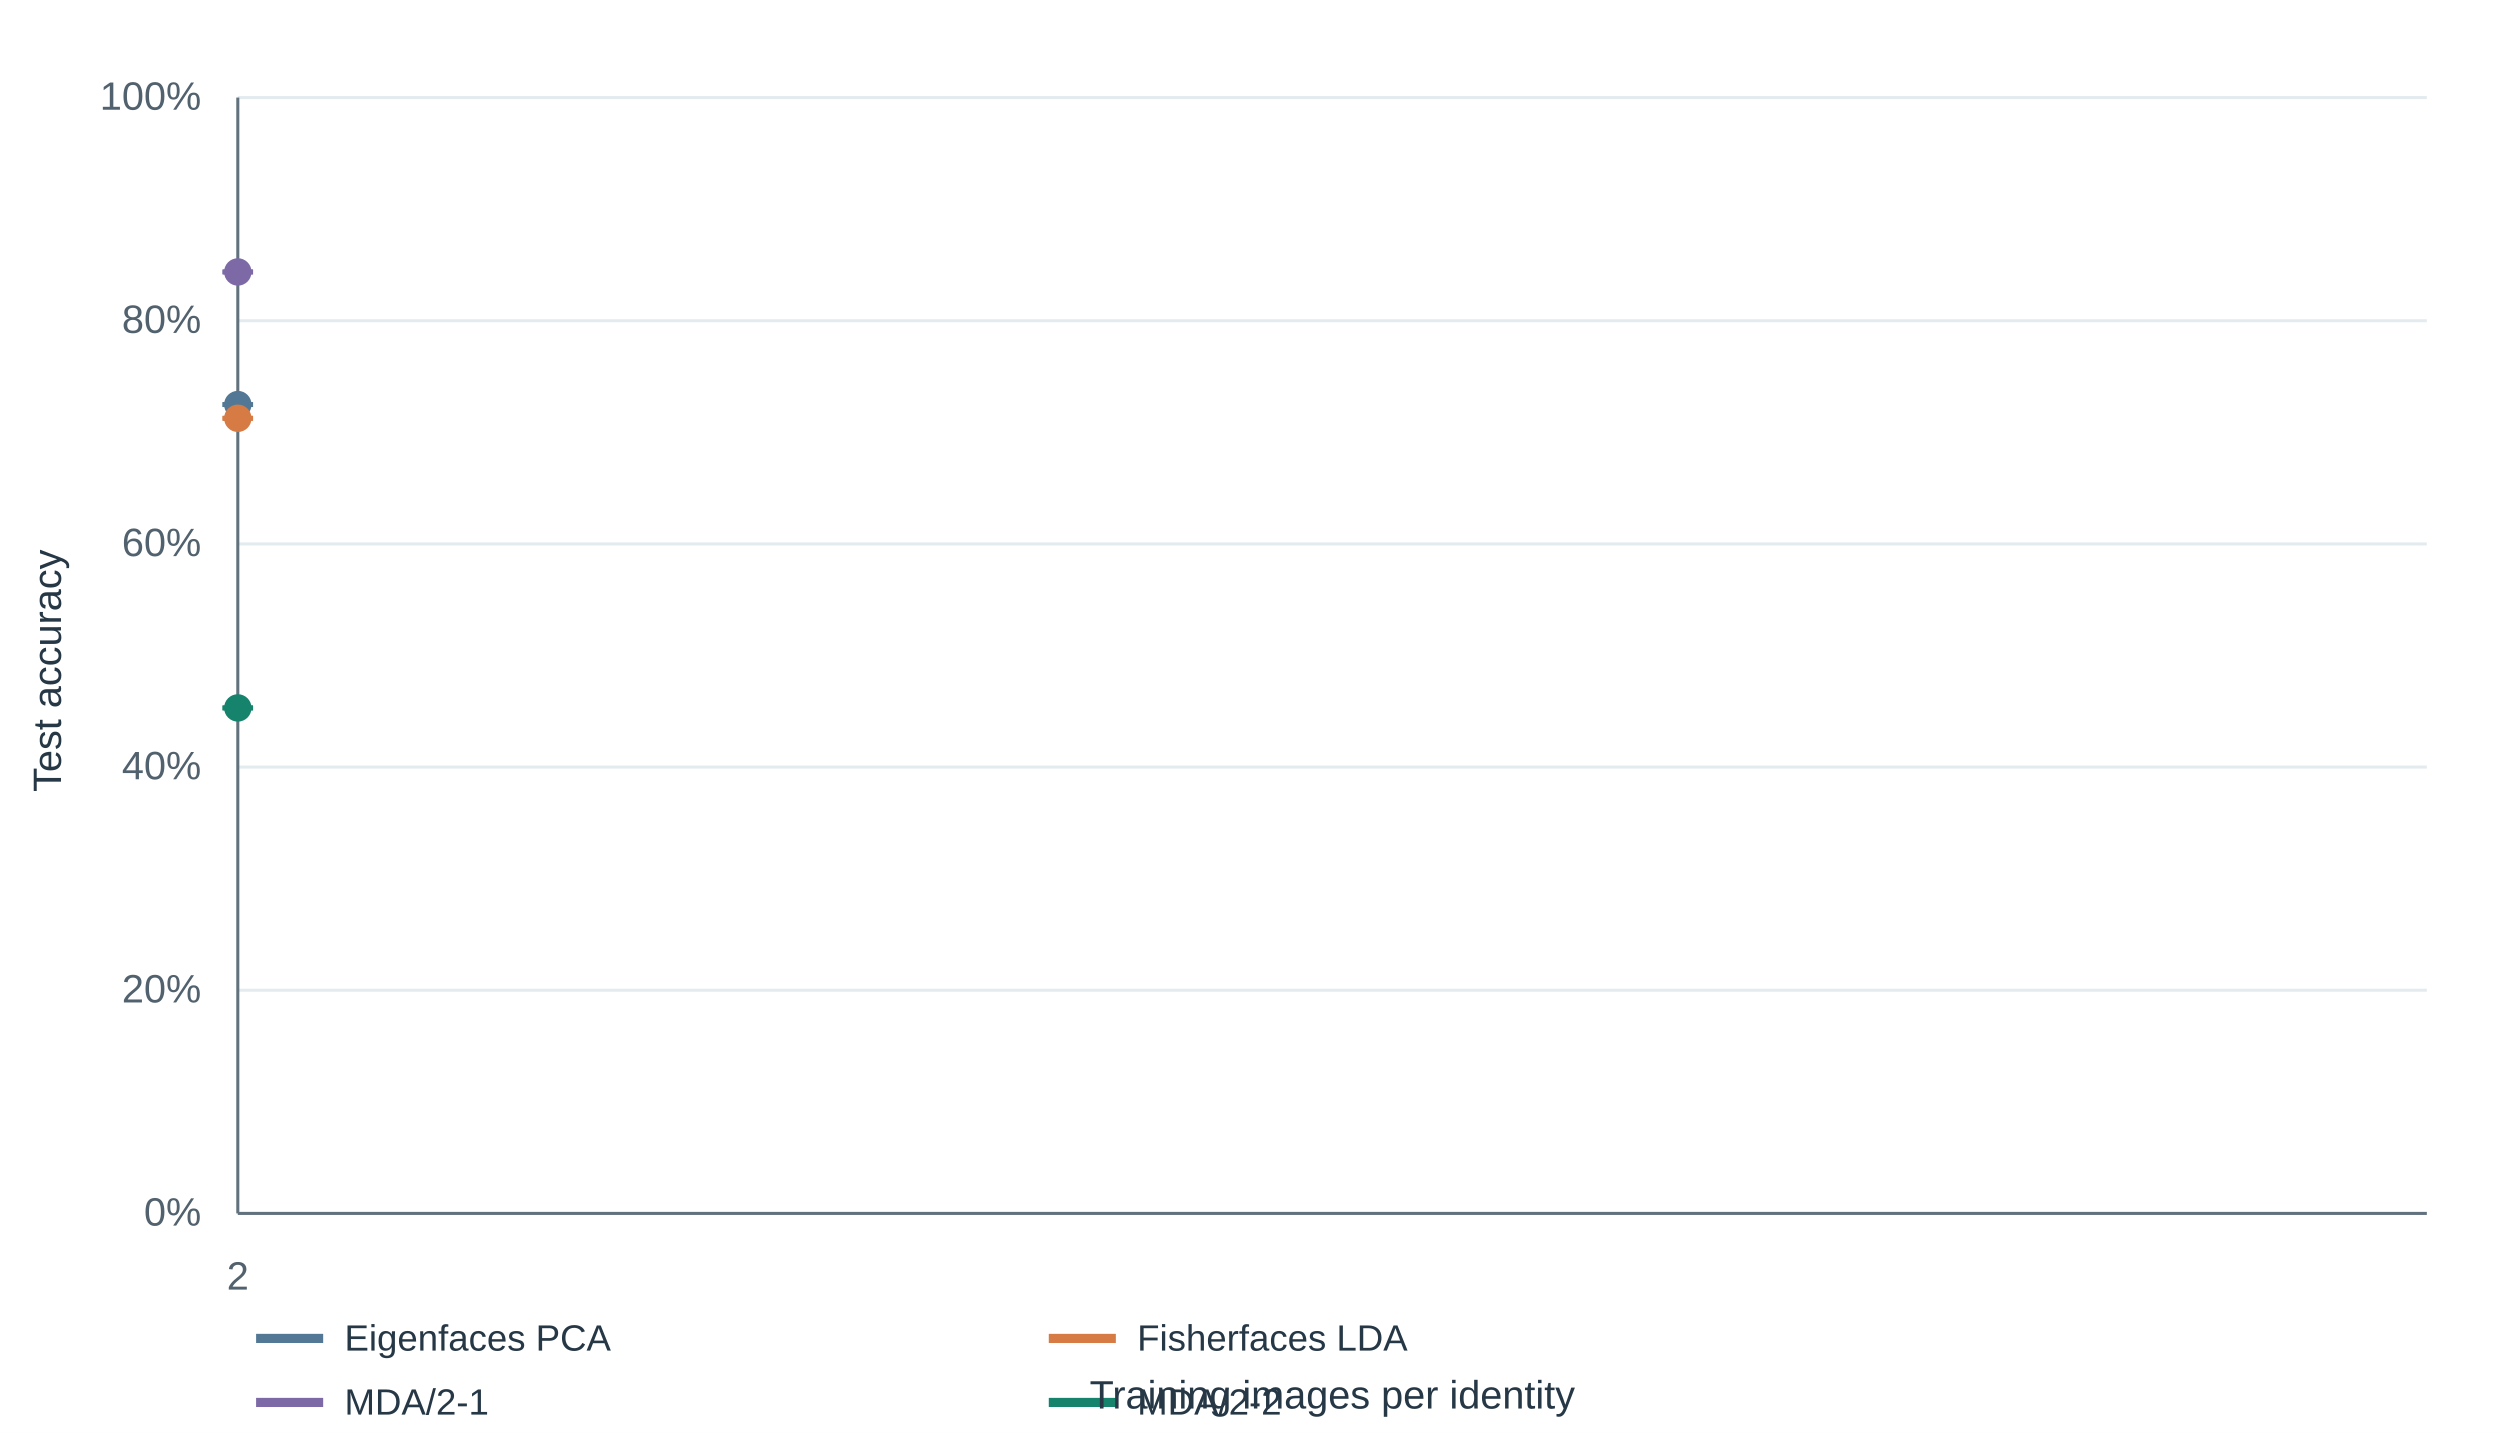
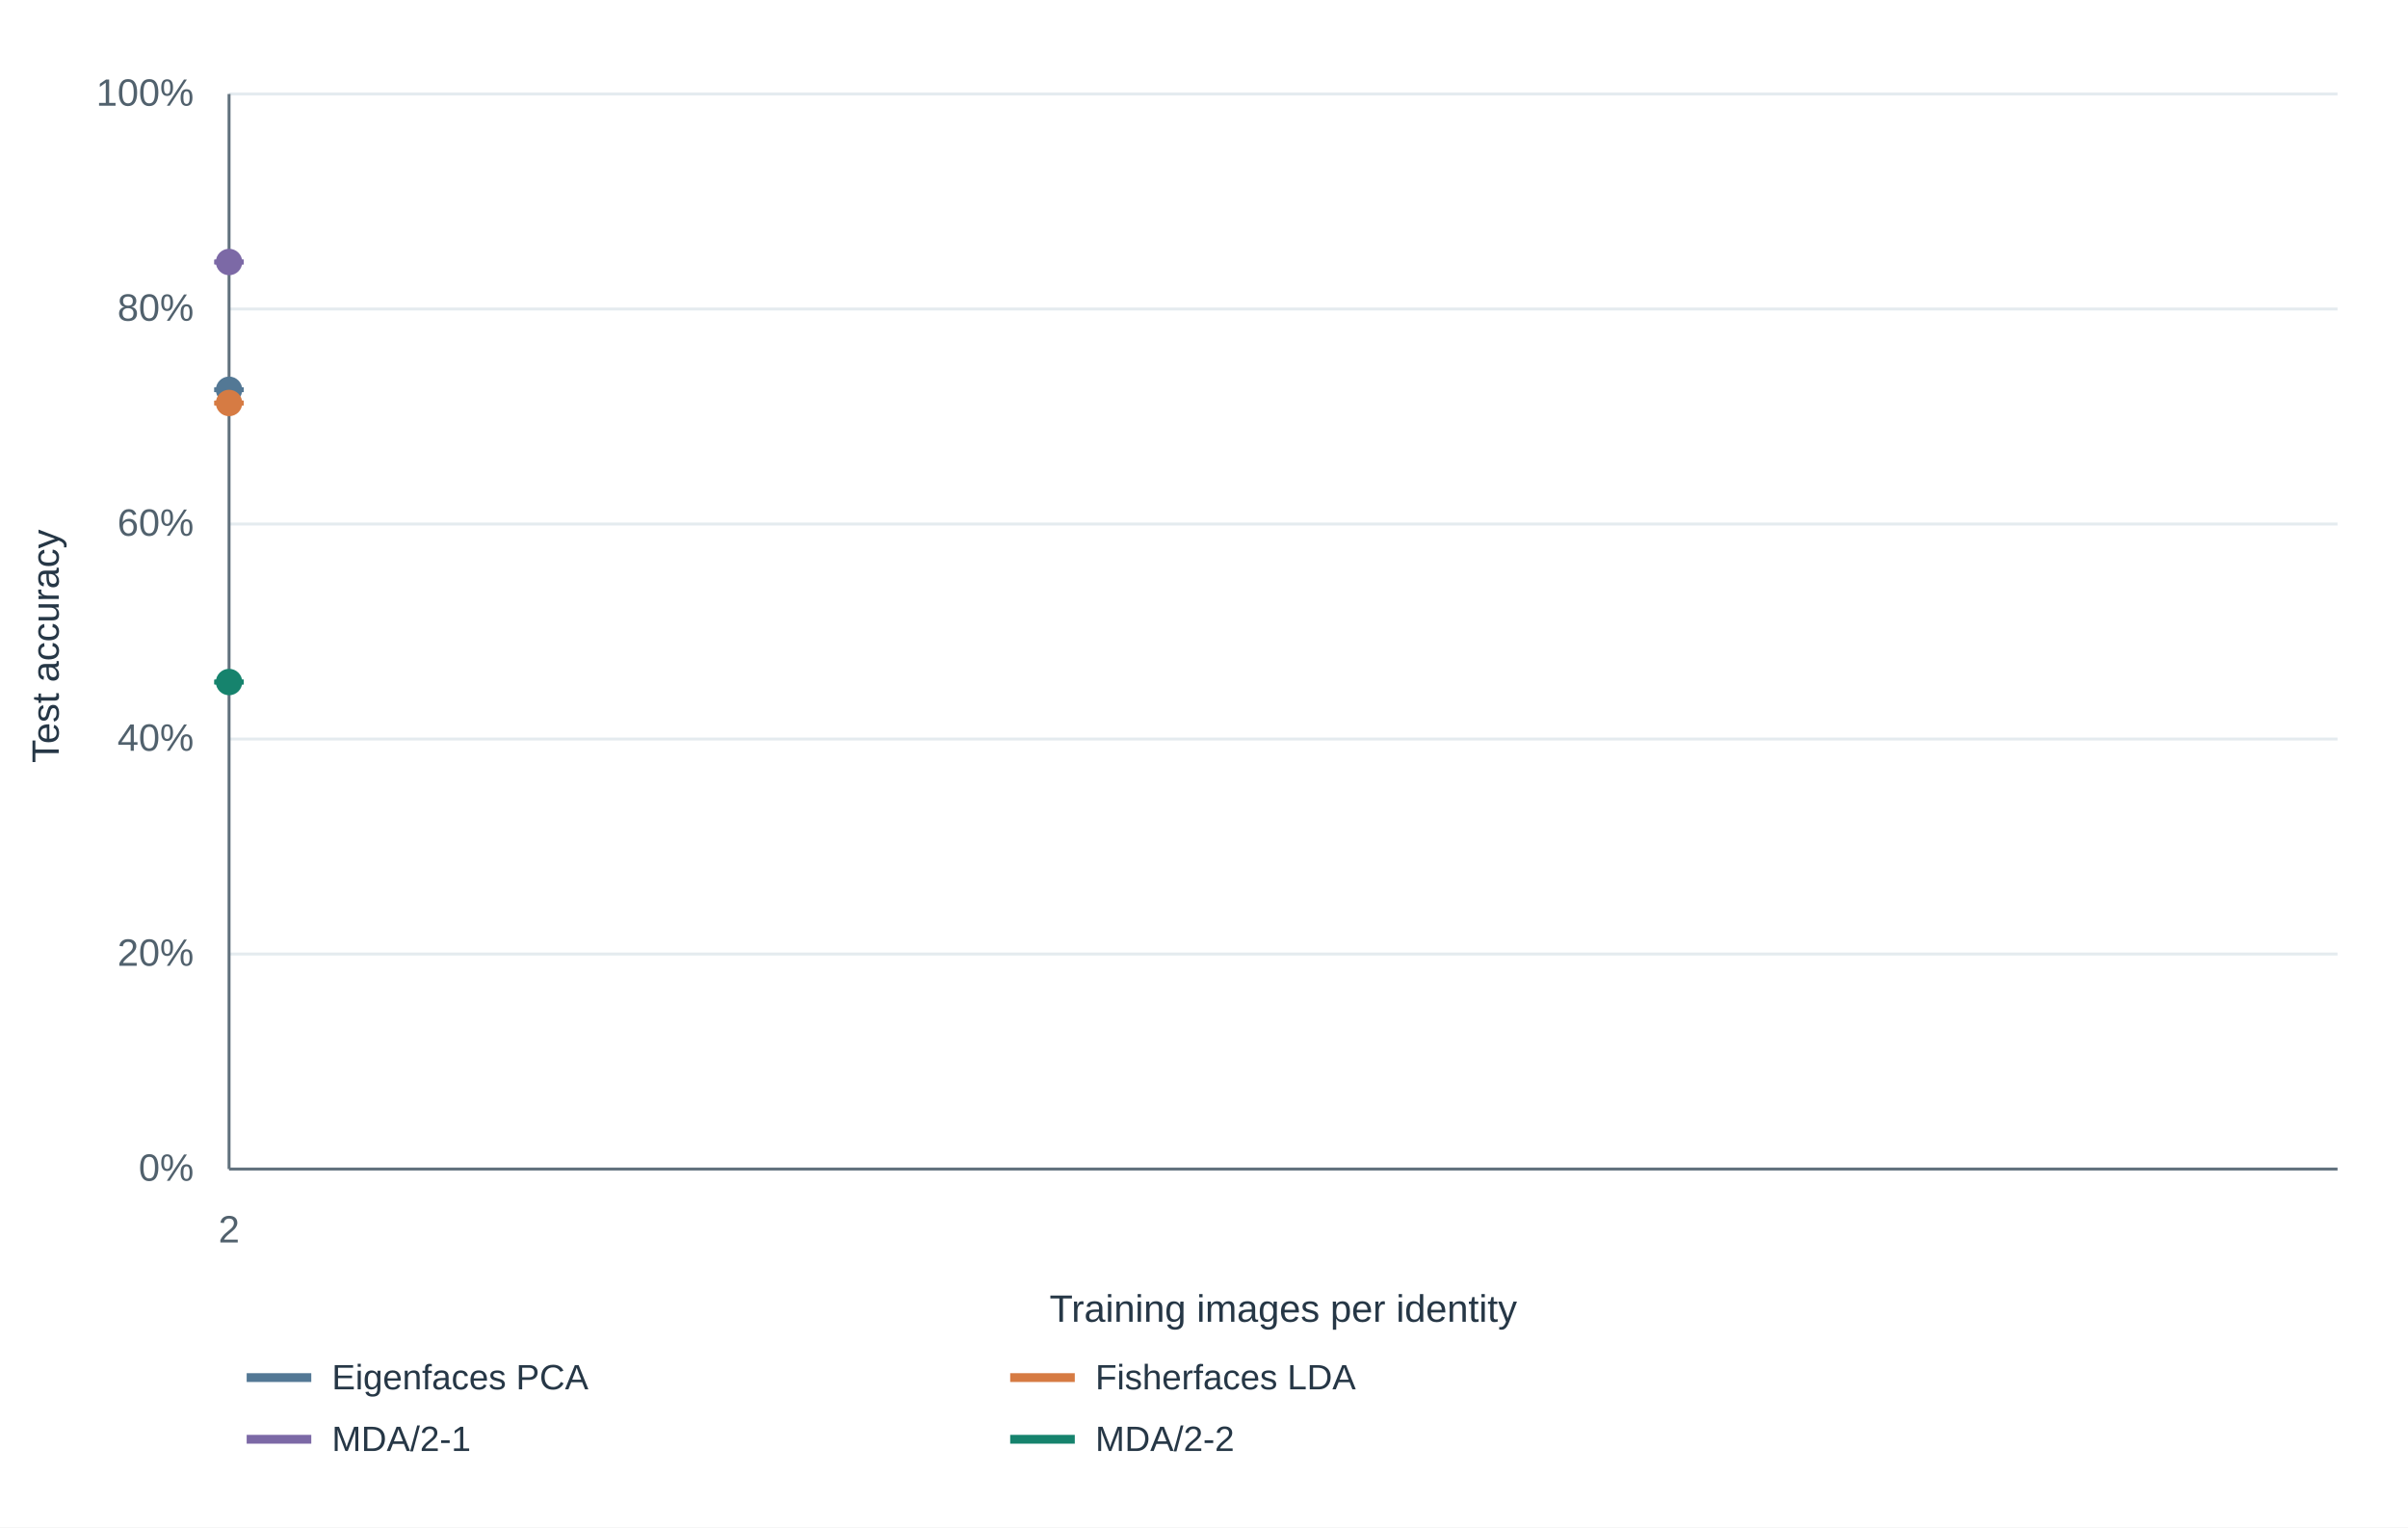
- <svg xmlns="http://www.w3.org/2000/svg" viewBox="0 0 820 470" role="img" aria-labelledby="title desc">
+ <svg xmlns="http://www.w3.org/2000/svg" viewBox="0 0 820 520" role="img" aria-labelledby="title desc">
  <rect width="100%" height="100%" fill="#ffffff" />
  <line x1="78" y1="398.0" x2="796" y2="398.0" stroke="#e4ebef" />
  <text x="66" y="402.0" text-anchor="end" font-family="Arial" font-size="13" fill="#51616d">0%</text>
  <line x1="78" y1="324.8" x2="796" y2="324.8" stroke="#e4ebef" />
  <text x="66" y="328.8" text-anchor="end" font-family="Arial" font-size="13" fill="#51616d">20%</text>
  <line x1="78" y1="251.6" x2="796" y2="251.6" stroke="#e4ebef" />
  <text x="66" y="255.6" text-anchor="end" font-family="Arial" font-size="13" fill="#51616d">40%</text>
  <line x1="78" y1="178.4" x2="796" y2="178.4" stroke="#e4ebef" />
  <text x="66" y="182.4" text-anchor="end" font-family="Arial" font-size="13" fill="#51616d">60%</text>
  <line x1="78" y1="105.2" x2="796" y2="105.2" stroke="#e4ebef" />
  <text x="66" y="109.2" text-anchor="end" font-family="Arial" font-size="13" fill="#51616d">80%</text>
  <line x1="78" y1="32.0" x2="796" y2="32.0" stroke="#e4ebef" />
  <text x="66" y="36.0" text-anchor="end" font-family="Arial" font-size="13" fill="#51616d">100%</text>
  <line x1="78" y1="398" x2="796" y2="398" stroke="#61717d" />
  <line x1="78" y1="32" x2="78" y2="398" stroke="#61717d" />
  <text x="78.0" y="423" text-anchor="middle" font-family="Arial" font-size="13" fill="#51616d">2</text>
  <line x1="78.0" y1="132.7" x2="78.0" y2="132.7" stroke="#537895" stroke-width="1.6" />
  <line x1="73.0" y1="132.7" x2="83.0" y2="132.7" stroke="#537895" stroke-width="1.6" />
  <line x1="73.0" y1="132.7" x2="83.0" y2="132.7" stroke="#537895" stroke-width="1.6" />
  <circle cx="78.0" cy="132.7" r="4.5" fill="#537895" />
  <polyline points="78.0,132.7" fill="none" stroke="#537895" stroke-width="2.7" stroke-linejoin="round" stroke-linecap="round" />
  <line x1="78.0" y1="137.2" x2="78.0" y2="137.2" stroke="#D67B43" stroke-width="1.6" />
  <line x1="73.0" y1="137.2" x2="83.0" y2="137.2" stroke="#D67B43" stroke-width="1.6" />
  <line x1="73.0" y1="137.2" x2="83.0" y2="137.2" stroke="#D67B43" stroke-width="1.6" />
  <circle cx="78.0" cy="137.2" r="4.5" fill="#D67B43" />
  <polyline points="78.0,137.2" fill="none" stroke="#D67B43" stroke-width="2.7" stroke-linejoin="round" stroke-linecap="round" />
  <line x1="78.0" y1="89.2" x2="78.0" y2="89.2" stroke="#7C69A6" stroke-width="1.6" />
  <line x1="73.0" y1="89.2" x2="83.0" y2="89.2" stroke="#7C69A6" stroke-width="1.6" />
  <line x1="73.0" y1="89.2" x2="83.0" y2="89.2" stroke="#7C69A6" stroke-width="1.6" />
  <circle cx="78.0" cy="89.2" r="4.5" fill="#7C69A6" />
  <polyline points="78.0,89.2" fill="none" stroke="#7C69A6" stroke-width="2.7" stroke-linejoin="round" stroke-linecap="round" />
  <line x1="78.0" y1="232.2" x2="78.0" y2="232.2" stroke="#16836D" stroke-width="1.6" />
  <line x1="73.0" y1="232.2" x2="83.0" y2="232.2" stroke="#16836D" stroke-width="1.6" />
  <line x1="73.0" y1="232.2" x2="83.0" y2="232.2" stroke="#16836D" stroke-width="1.6" />
  <circle cx="78.0" cy="232.2" r="4.5" fill="#16836D" />
  <polyline points="78.0,232.2" fill="none" stroke="#16836D" stroke-width="2.7" stroke-linejoin="round" stroke-linecap="round" />
-   <line x1="84" y1="439" x2="106" y2="439" stroke="#537895" stroke-width="3" />
-   <text x="113" y="443" font-family="Arial" font-size="12" fill="#263746">Eigenfaces PCA</text>
-   <line x1="344" y1="439" x2="366" y2="439" stroke="#D67B43" stroke-width="3" />
-   <text x="373" y="443" font-family="Arial" font-size="12" fill="#263746">Fisherfaces LDA</text>
-   <line x1="84" y1="460" x2="106" y2="460" stroke="#7C69A6" stroke-width="3" />
-   <text x="113" y="464" font-family="Arial" font-size="12" fill="#263746">MDA/2-1</text>
-   <line x1="344" y1="460" x2="366" y2="460" stroke="#16836D" stroke-width="3" />
-   <text x="373" y="464" font-family="Arial" font-size="12" fill="#263746">MDA/2-2</text>
-   <text x="437.0" y="462" text-anchor="middle" font-family="Arial" font-size="13" fill="#263746">Training images per identity</text>
+   <line x1="84" y1="469" x2="106" y2="469" stroke="#537895" stroke-width="3" />
+   <text x="113" y="473" font-family="Arial" font-size="12" fill="#263746">Eigenfaces PCA</text>
+   <line x1="344" y1="469" x2="366" y2="469" stroke="#D67B43" stroke-width="3" />
+   <text x="373" y="473" font-family="Arial" font-size="12" fill="#263746">Fisherfaces LDA</text>
+   <line x1="84" y1="490" x2="106" y2="490" stroke="#7C69A6" stroke-width="3" />
+   <text x="113" y="494" font-family="Arial" font-size="12" fill="#263746">MDA/2-1</text>
+   <line x1="344" y1="490" x2="366" y2="490" stroke="#16836D" stroke-width="3" />
+   <text x="373" y="494" font-family="Arial" font-size="12" fill="#263746">MDA/2-2</text>
+   <text x="437.0" y="450" text-anchor="middle" font-family="Arial" font-size="13" fill="#263746">Training images per identity</text>
  <text transform="translate(20 220) rotate(-90)" text-anchor="middle" font-family="Arial" font-size="13" fill="#263746">Test accuracy</text>
</svg>
